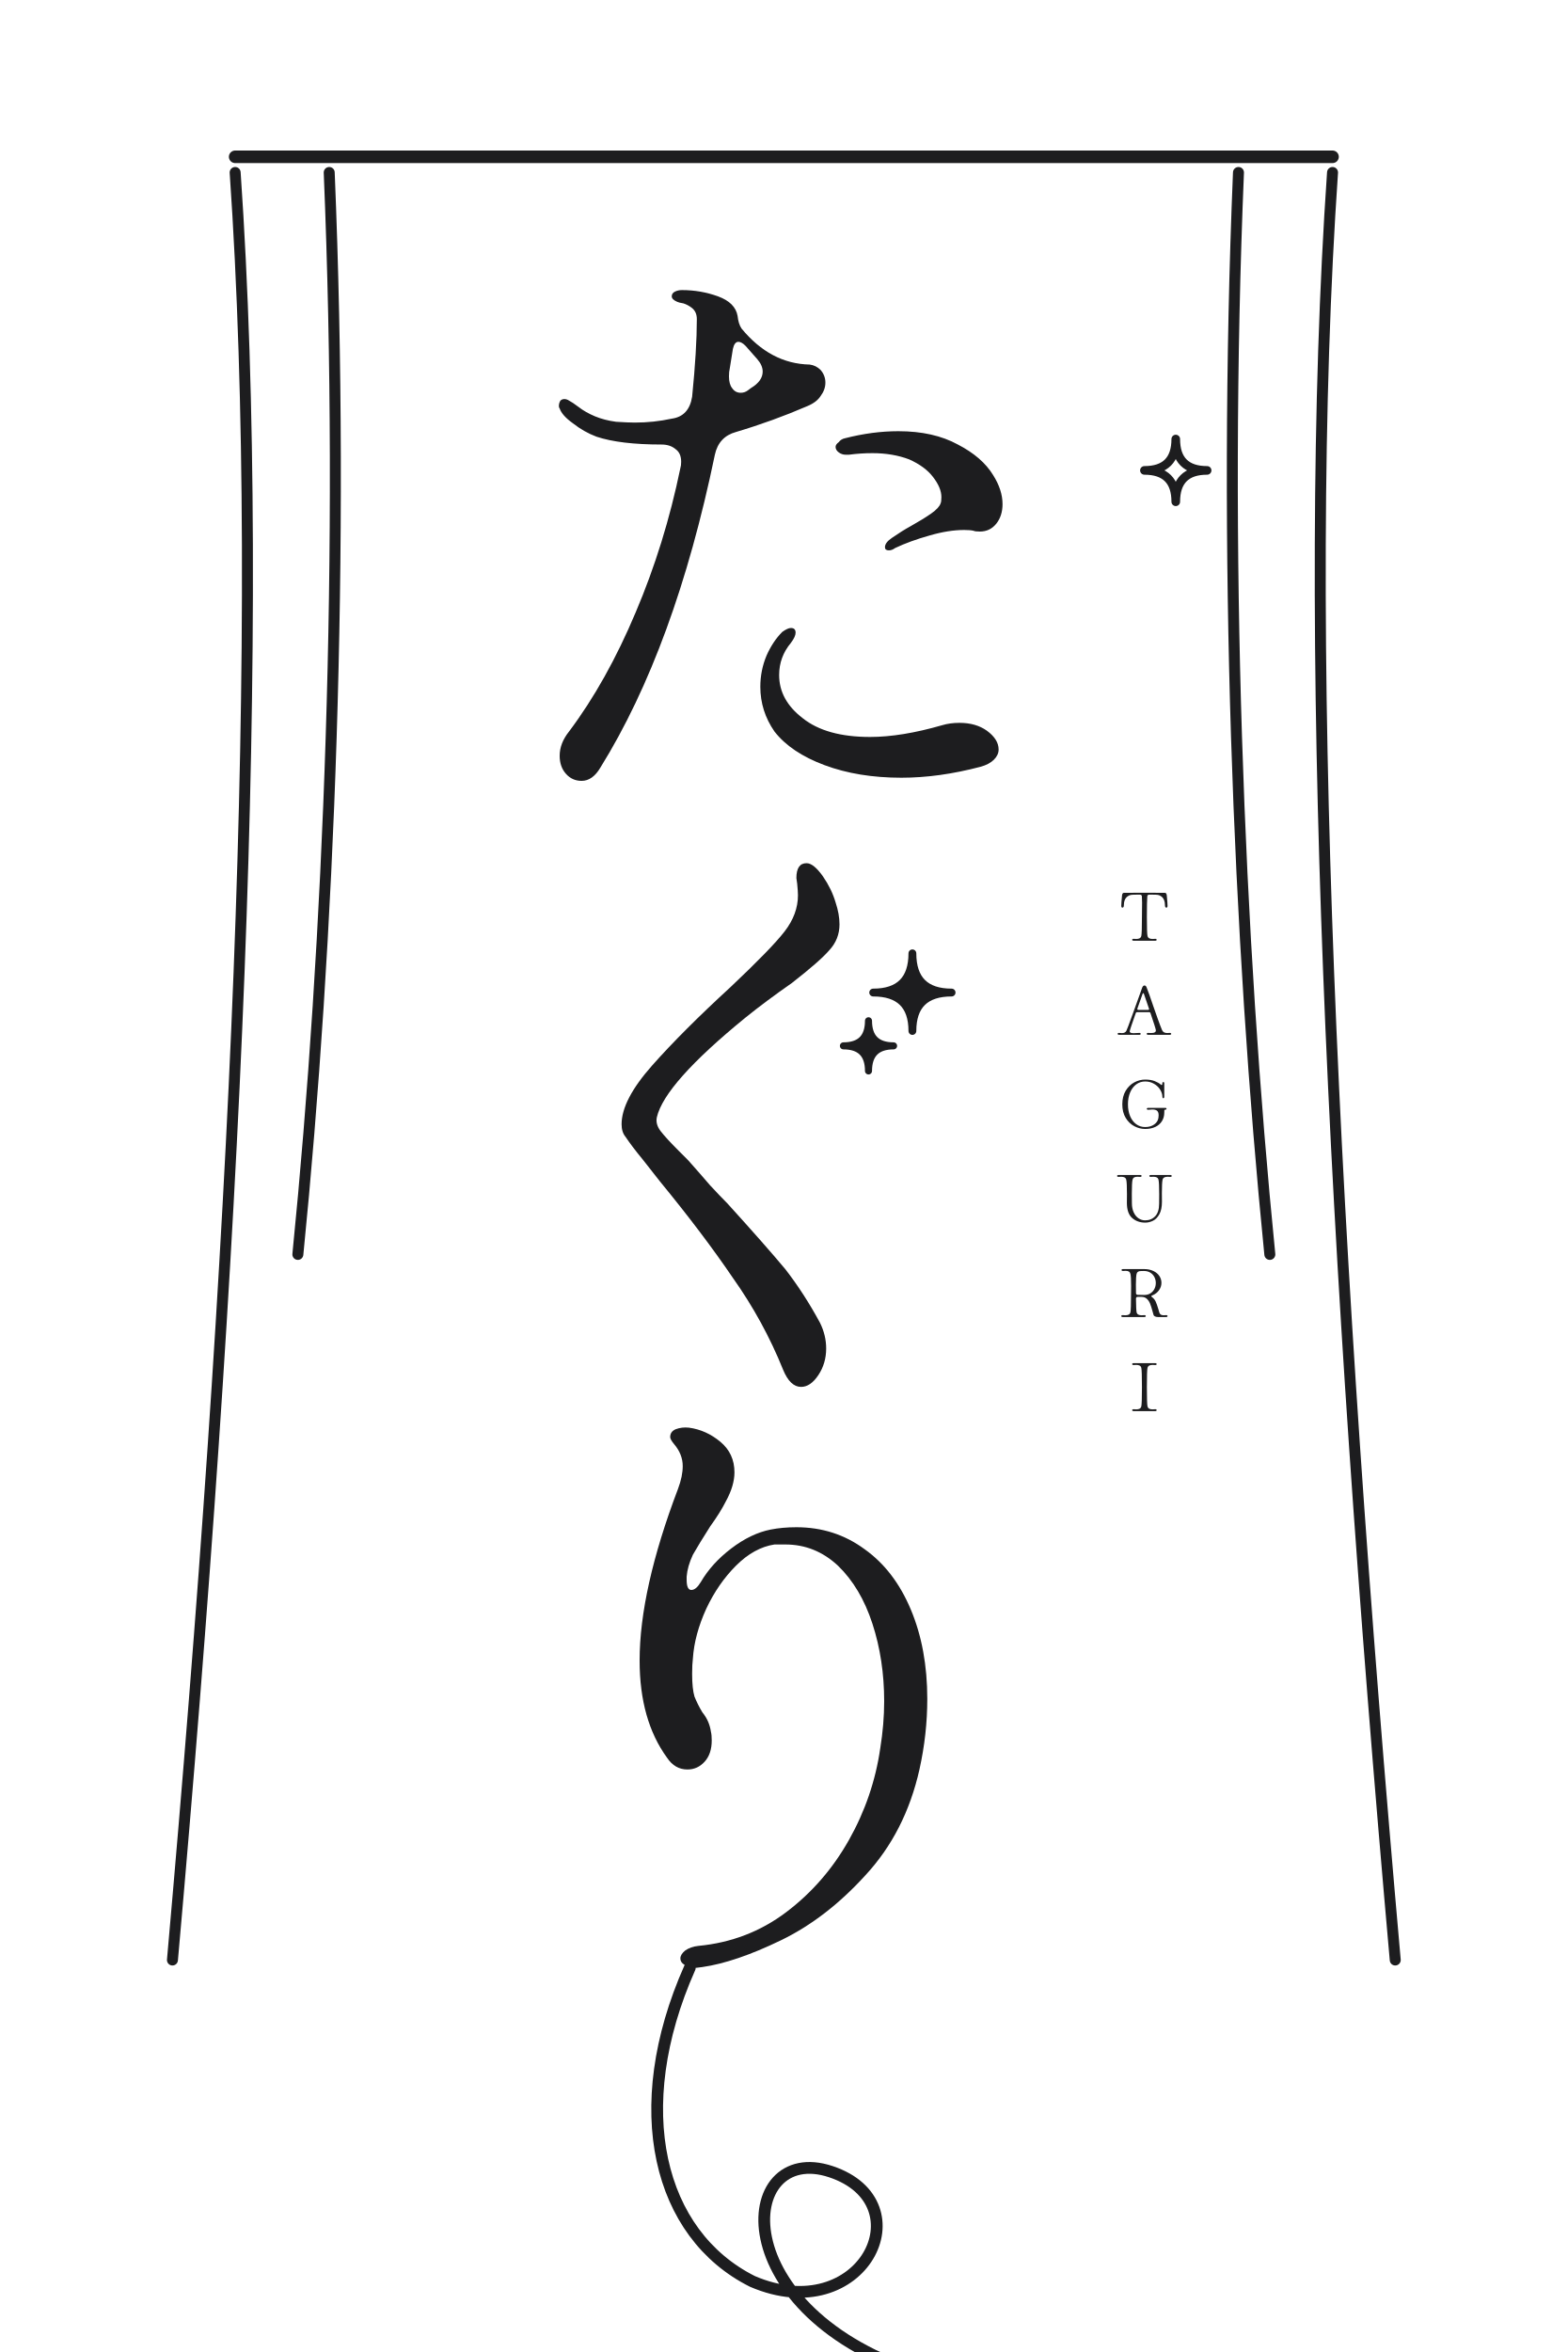
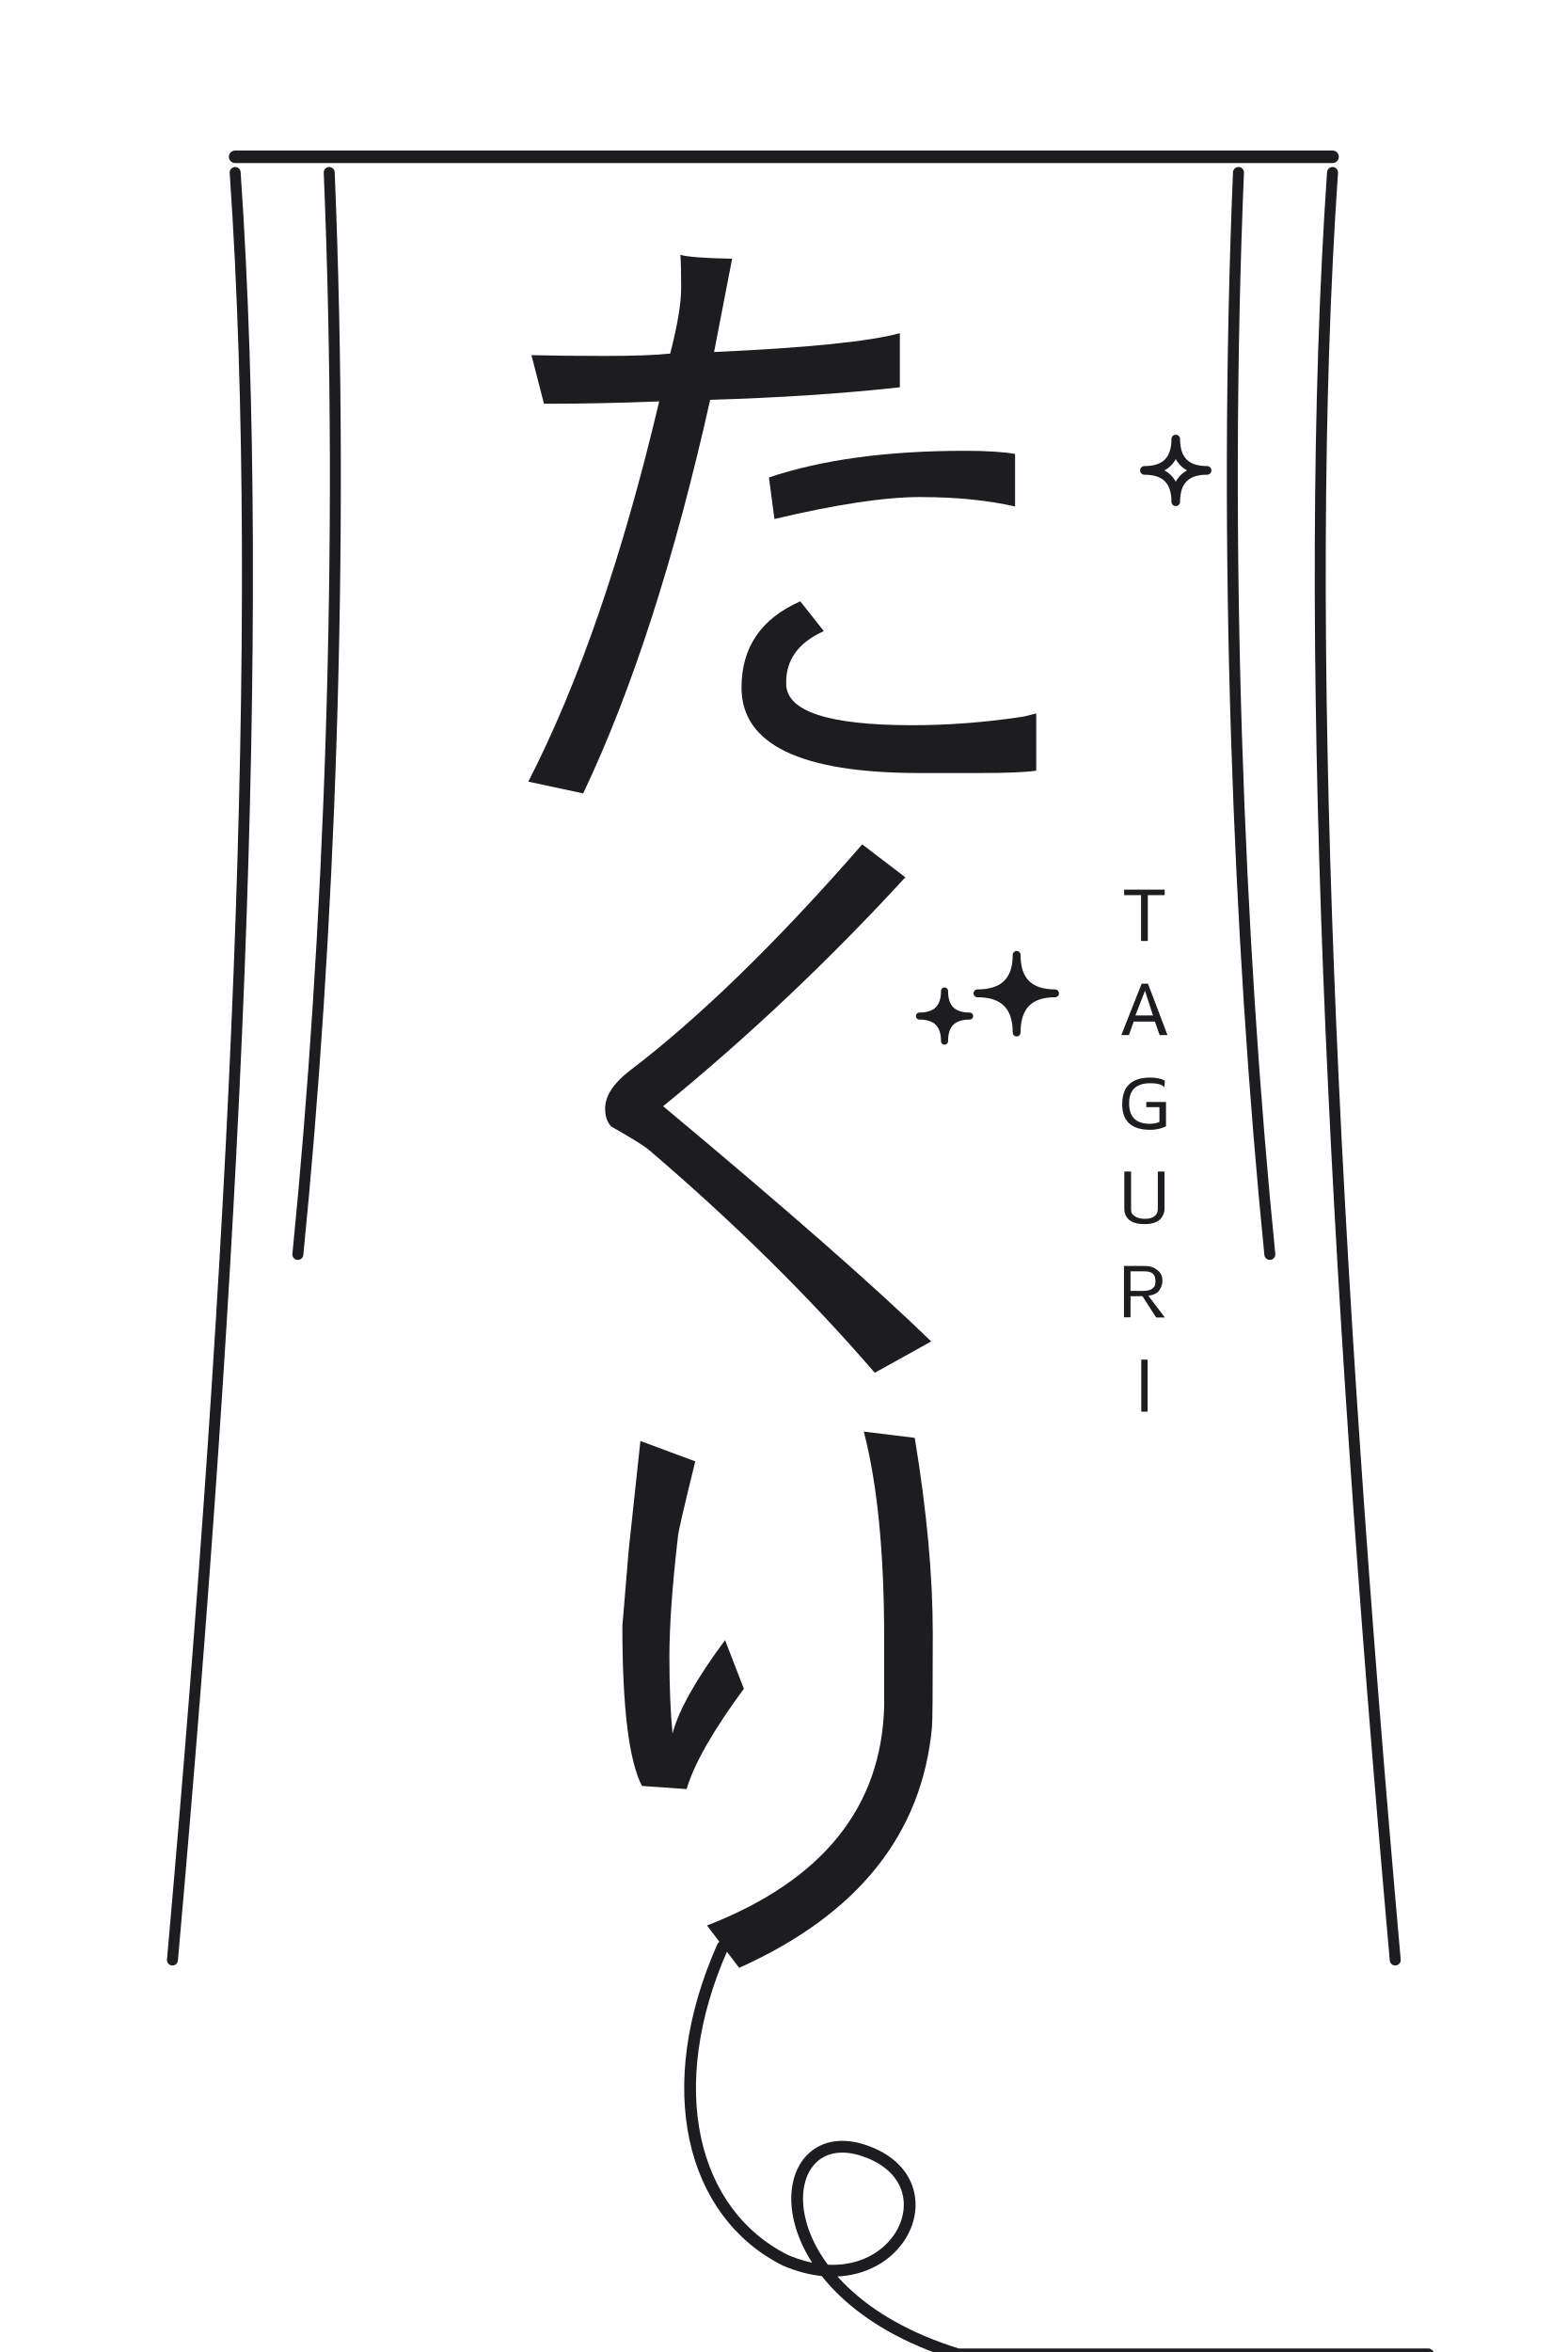
<svg xmlns="http://www.w3.org/2000/svg" viewBox="0 0 200 300" width="200" height="300" role="img" aria-label="たぐり">
-   <path d="M71.3 51.8Q71.3 51.4 71.5 51.1Q71.7 50.9 72 50.9Q72.3 50.9 72.6 51.1Q73 51.3 73.8 51.9Q74.7 52.6 75.9 53.1Q77.1 53.6 78.6 53.8Q80.2 53.9 81 53.9Q83.4 53.9 85.7 53.4Q87.9 53.1 88.3 50.6Q88.9 44.6 88.9 40.7Q88.9 39.8 88.3 39.3Q87.8 38.9 87.2 38.7Q86.6 38.6 86.4 38.5Q85.7 38.2 85.7 37.8Q85.7 37.4 86.1 37.2Q86.5 37 87 37Q89.4 37 91.6 37.8Q93.8 38.6 94.1 40.3Q94.2 41.3 94.6 41.9Q98.3 46.4 103.3 46.5Q104.1 46.6 104.7 47.2Q105.3 47.9 105.3 48.8Q105.3 49.7 104.7 50.5Q104.2 51.3 103 51.8Q98.6 53.7 93.9 55.1Q91.7 55.7 91.2 58Q86.1 82.6 76.6 97.9Q75.6 99.6 74.2 99.6Q73 99.6 72.2 98.7Q71.4 97.8 71.4 96.4Q71.4 94.8 72.6 93.3Q77.4 86.9 81.1 78.1Q84.8 69.4 86.8 59.7Q86.9 59.4 86.9 58.9Q86.9 57.8 86.2 57.3Q85.5 56.7 84.4 56.7Q79.1 56.7 76.1 55.7Q74.5 55.1 73.1 54Q71.7 53 71.4 52.1Q71.3 52 71.3 51.8ZM93.1 47Q93 47.4 93 48Q93 49 93.4 49.5Q93.8 50.1 94.5 50.1Q95 50.1 95.4 49.8L95.8 49.5Q97.3 48.6 97.3 47.4Q97.3 46.6 96.6 45.8L95.1 44.1Q94.6 43.6 94.2 43.6Q93.7 43.6 93.5 44.5ZM114.6 55Q119.1 55 122.2 56.7Q125.3 58.3 126.7 60.6Q127.9 62.5 127.9 64.3Q127.9 65.8 127.1 66.8Q126.3 67.8 125 67.8Q124.4 67.8 124.2 67.7Q123.8 67.6 123 67.6Q121 67.6 118.6 68.3Q116.1 69 114.2 69.9Q113.8 70.2 113.4 70.2Q112.9 70.2 112.9 69.8Q112.9 69.2 113.8 68.6Q115.1 67.7 116.2 67.1Q117.8 66.2 118.8 65.5Q119.8 64.8 120 64.2Q120.1 64 120.1 63.4Q120.1 62.2 119 60.8Q118 59.5 116 58.6Q113.9 57.8 111.3 57.8Q109.8 57.8 108.3 58H107.9Q107.4 58 107 57.7Q106.6 57.4 106.6 57Q106.6 56.7 107 56.4Q107.3 56 107.8 55.9Q111.3 55 114.6 55ZM97 87.6Q97 85.5 97.8 83.6Q98.6 81.8 99.8 80.6Q100.5 80.1 100.9 80.1Q101.5 80.1 101.5 80.7Q101.5 81.2 100.9 82Q99.4 83.8 99.4 86.1Q99.4 89.3 102.4 91.6Q105.4 94 111 94Q115 94 120.2 92.5Q121.2 92.2 122.4 92.2Q124.5 92.2 125.9 93.2Q127.4 94.3 127.4 95.6Q127.4 96.3 126.8 96.9Q126.2 97.5 125.1 97.8Q119.8 99.2 115 99.2Q109.5 99.2 105.2 97.6Q100.9 96 98.8 93.3Q97 90.7 97 87.6Z" fill="#1d1d1f" />
-   <path d="M84.2 150.7Q83.4 149.7 82 147.9Q80.6 146.2 79.8 145Q79.3 144.4 79.3 143.4Q79.3 140.3 83.2 135.9Q87.1 131.5 93.2 125.9Q98.4 121 100.1 118.8Q101.8 116.6 101.8 114.2Q101.8 113.7 101.7 112.7L101.6 112Q101.6 110.1 102.9 110.1Q103.8 110.1 105 111.8Q106.1 113.4 106.6 115.1Q107.1 116.6 107.1 117.9Q107.1 119.8 105.8 121.2Q104.6 122.6 101 125.4Q97.7 127.7 95.1 129.8Q84.8 138.2 83.8 142.5Q83.6 143.4 84.3 144.3Q85 145.2 86.6 146.8L87.8 148Q89.4 149.8 90.6 151.2Q91.9 152.6 92.8 153.5Q97.7 158.9 100.2 161.9Q102.6 165 104.6 168.7Q105.4 170.3 105.4 172Q105.4 173.9 104.4 175.4Q103.4 176.9 102.2 176.9Q100.8 176.9 99.9 174.7Q97.4 168.5 93.5 163Q89.7 157.4 84.2 150.7Z" fill="#1d1d1f" />
-   <path d="M116.4 121.6 Q116.4 126.6 121.4 126.6 Q116.4 126.6 116.4 131.5 Q116.4 126.6 111.4 126.6 Q116.4 126.6 116.4 121.6Z" fill="#1d1d1f" stroke="#1d1d1f" stroke-width="1.0" stroke-linejoin="round" />
-   <path d="M110.8 130.2 Q110.8 133.4 114.0 133.4 Q110.8 133.4 110.8 136.6 Q110.8 133.4 107.6 133.4 Q110.8 133.4 110.8 130.2Z" fill="#1d1d1f" stroke="#1d1d1f" stroke-width="0.9" stroke-linejoin="round" />
-   <path d="M81.6 211.8Q81.6 202.8 86.5 189.9Q87.1 188.3 87.1 187Q87.1 185.5 86 184.2Q85.5 183.6 85.5 183.3Q85.5 182.6 86.2 182.3Q87 182 87.9 182.1Q90.1 182.4 91.9 183.9Q93.7 185.4 93.7 187.8Q93.7 189.5 92.6 191.5Q91.9 192.9 90.6 194.7Q89.2 196.9 88.4 198.3Q87.7 199.8 87.6 201.1V201.5Q87.6 202.8 88.2 202.8Q88.8 202.8 89.4 201.8Q90.8 199.4 93.3 197.5Q95.8 195.6 98.3 195.1Q99.8 194.8 101.6 194.8Q106.5 194.8 110.3 197.6Q114.1 200.3 116.2 205.3Q118.3 210.3 118.3 216.7Q118.3 221.2 117.3 225.7Q115.5 233.7 110.4 239.2Q105.4 244.7 99.6 247.5Q93.8 250.3 89.6 250.9L88.8 251Q87.8 251 87.3 250.6Q86.8 250.3 86.8 249.8Q86.8 249.3 87.4 248.8Q88.1 248.3 89.1 248.2Q95.4 247.6 100.3 243.9Q105.2 240.2 108.3 234.7Q111.4 229.2 112.3 223Q112.8 219.9 112.8 217Q112.8 211.7 111.3 207.1Q109.8 202.5 106.9 199.7Q104 197 100.2 197Q99.3 197 98.8 197Q96.2 197.4 93.9 199.7Q91.6 202 90.1 205.2Q88.6 208.5 88.4 211.5Q88.3 212.3 88.3 213.5Q88.3 215.4 88.6 216.4Q89 217.4 89.6 218.4Q90.5 219.5 90.7 220.9Q90.8 221.3 90.8 222Q90.8 223.7 89.9 224.7Q89 225.7 87.7 225.7Q86.1 225.7 85.1 224.2Q81.6 219.4 81.6 211.8Z" fill="#1d1d1f" />
-   <path d="M88.0 251.0 C80.0 269.0 84.0 285.0 96.0 291.0 C110.0 297.0 118.0 281.0 106.0 277.0 C94.0 273.0 92.0 295.0 118.0 303.0 L178.0 303.0" fill="none" stroke="#1d1d1f" stroke-width="1.5" stroke-linecap="round" stroke-linejoin="round" />
+   <path d="M132.2 98.3V91L130.6 91.4Q123.4 92.5 116.4 92.5Q100.3 92.5 100.3 87.2Q100.2 82.7 105.1 80.5L102.1 76.7Q94.6 80 94.6 87.7Q94.6 98.6 117.3 98.6Q119.9 98.6 125 98.6Q130.2 98.6 132.2 98.3ZM129.5 64.6V57.9Q127.2 57.5 123.1 57.5Q108.2 57.5 98.1 60.9L98.8 66.2Q110.6 63.4 117.4 63.4Q124.2 63.4 129.5 64.6ZM67.4 99.7 74.4 101.2Q83.8 81.4 90.6 51Q103.9 50.6 114.8 49.4V42.5Q108.9 44.1 91.1 44.9L93.4 33Q88.1 32.9 86.8 32.5Q86.9 33.8 86.9 36.7Q86.9 39.7 85.5 45.1Q82.7 45.4 77.2 45.4Q71.7 45.4 67.8 45.3L69.4 51.5Q76.6 51.5 84.1 51.2Q77.1 80.8 67.4 99.7Z" fill="#1d1d1f" />
+   <path d="M111.6 175.1 118.8 171.1Q108.1 160.7 84.6 141.1Q100.9 127.8 115.5 111.9L110 107.7Q93.7 126.4 80.3 136.6Q77.2 139 77.2 141.4Q77.2 142.9 78 143.7Q81.7 145.8 82.7 146.6Q99 160.5 111.6 175.1Z" fill="#1d1d1f" />
+   <path d="M129.7 121.8 Q129.7 126.7 134.6 126.7 Q129.7 126.7 129.7 131.7 Q129.7 126.7 124.7 126.7 Q129.7 126.7 129.7 121.8Z" fill="#1d1d1f" stroke="#1d1d1f" stroke-width="1.0" stroke-linejoin="round" />
+   <path d="M120.5 126.4 Q120.5 129.6 123.7 129.6 Q120.5 129.6 120.5 132.8 Q120.5 129.6 117.3 129.6 Q120.5 129.6 120.5 126.4Z" fill="#1d1d1f" stroke="#1d1d1f" stroke-width="0.9" stroke-linejoin="round" />
+   <path d="M92.5 209.2Q87 216.6 85.8 221.1Q85.4 217 85.4 211.3Q85.4 205.4 86.5 195.9Q86.6 194.9 88.7 186.4L81.7 183.8L80.2 197.8Q79.4 207.3 79.4 207.4Q79.4 223 81.9 227.8L87.6 228.2Q89 223.4 94.9 215.4ZM116.7 183.4 110.2 182.6Q112.8 192.6 112.8 209V217.6Q112.3 237 90.2 245.6L94.3 251Q117 240.8 118.9 220.3Q119 219.4 119 208.4Q119 197.3 116.7 183.4Z" fill="#1d1d1f" />
+   <path d="M92.2 248.3 C84.2 266.3 88.2 282.3 100.2 288.3 C114.2 294.3 122.2 278.3 110.2 274.3 C98.2 270.3 96.2 292.3 122.2 300.3 L182.2 300.3" fill="none" stroke="#1d1d1f" stroke-width="1.5" stroke-linecap="round" stroke-linejoin="round" />
  <path d="M30 20 L170 20" fill="none" stroke="#1d1d1f" stroke-width="1.6" stroke-linecap="round" stroke-linejoin="round" />
  <path d="M30 22 C34 80 30 160 22 250 M42 22 C44 70 42 120 38 160" fill="none" stroke="#1d1d1f" stroke-width="1.4" stroke-linecap="round" stroke-linejoin="round" />
  <path d="M170 22 C166 80 170 160 178 250 M158 22 C156 70 158 120 162 160" fill="none" stroke="#1d1d1f" stroke-width="1.4" stroke-linecap="round" stroke-linejoin="round" />
-   <path d="M144.434 119.865Q144.434 119.811 144.493 119.775Q144.551 119.739 144.641 119.748Q144.857 119.766 144.956 119.766Q145.226 119.766 145.388 119.68Q145.55 119.595 145.604 119.388Q145.685 119.064 145.685 116.931L145.694 115.986Q145.703 115.689 145.703 115.131Q145.703 114.609 145.676 114.312Q145.649 114.114 145.424 114.114H145.055Q144.515 114.114 144.299 114.145Q144.083 114.177 143.885 114.312Q143.372 114.645 143.372 115.536Q143.372 115.644 143.318 115.707Q143.264 115.77 143.192 115.77Q143.129 115.77 143.089 115.712Q143.048 115.653 143.048 115.554Q143.048 115.221 143.147 114.204Q143.183 113.88 143.39 113.88L146.0 113.871L148.61 113.88Q148.817 113.88 148.853 114.204Q148.952 115.221 148.952 115.554Q148.952 115.653 148.911 115.712Q148.871 115.77 148.808 115.77Q148.736 115.77 148.682 115.707Q148.628 115.644 148.628 115.536Q148.628 114.645 148.115 114.312Q147.917 114.177 147.714 114.145Q147.512 114.114 146.99 114.114H146.621Q146.387 114.114 146.369 114.321Q146.315 114.924 146.315 116.931Q146.315 119.064 146.396 119.388Q146.45 119.595 146.612 119.68Q146.774 119.766 147.044 119.766Q147.143 119.766 147.359 119.748H147.395Q147.476 119.748 147.521 119.784Q147.566 119.82 147.566 119.874Q147.566 119.919 147.517 119.955Q147.467 119.991 147.377 119.991H146.0H144.623Q144.533 119.991 144.483 119.955Q144.434 119.919 144.434 119.865ZM142.769 131.991Q142.679 131.991 142.63 131.955Q142.58 131.919 142.58 131.865Q142.58 131.811 142.634 131.775Q142.688 131.739 142.787 131.748Q143.084 131.775 143.129 131.775Q143.543 131.775 143.696 131.487Q143.795 131.307 144.501 129.354Q145.208 127.401 145.37 126.942L145.721 125.961Q145.838 125.7 146.0 125.7Q146.09 125.7 146.157 125.75Q146.225 125.799 146.279 125.943Q146.558 126.627 147.143 128.364Q147.26 128.697 147.642 129.781Q148.025 130.866 148.25 131.388Q148.34 131.595 148.507 131.68Q148.673 131.766 148.925 131.766Q149.015 131.766 149.213 131.748H149.249Q149.33 131.748 149.375 131.784Q149.42 131.82 149.42 131.874Q149.42 131.919 149.37 131.955Q149.321 131.991 149.231 131.991H146.477Q146.387 131.991 146.337 131.955Q146.288 131.919 146.288 131.865Q146.288 131.811 146.346 131.775Q146.405 131.739 146.495 131.748Q146.729 131.766 146.846 131.766Q147.503 131.766 147.458 131.388Q147.431 131.154 146.774 129.219Q146.738 129.102 146.621 129.102H145.055Q144.947 129.102 144.902 129.21Q144.137 131.361 144.128 131.532Q144.119 131.667 144.24 131.726Q144.362 131.784 144.641 131.784Q144.956 131.784 145.325 131.748H145.352Q145.433 131.748 145.482 131.784Q145.532 131.82 145.532 131.874Q145.532 131.919 145.482 131.955Q145.433 131.991 145.343 131.991ZM145.1 128.652Q145.091 128.679 145.091 128.715Q145.091 128.814 145.208 128.814H146.477Q146.549 128.814 146.581 128.769Q146.612 128.724 146.585 128.661L145.937 126.771Q145.91 126.681 145.856 126.681Q145.793 126.681 145.766 126.771ZM143.179 140.859Q143.179 139.842 143.611 139.127Q144.043 138.411 144.713 138.055Q145.383 137.7 146.095 137.7Q146.815 137.7 147.305 137.893Q147.796 138.087 148.093 138.339Q148.156 138.393 148.201 138.393Q148.291 138.393 148.291 138.15Q148.291 138.078 148.327 138.046Q148.363 138.015 148.407 138.015Q148.462 138.015 148.498 138.055Q148.534 138.096 148.534 138.168V139.068V139.878Q148.534 139.977 148.498 140.031Q148.462 140.085 148.407 140.085Q148.363 140.085 148.327 140.031Q148.291 139.977 148.291 139.878Q148.291 139.455 148.016 139Q147.742 138.546 147.238 138.245Q146.734 137.943 146.095 137.943Q145.456 137.943 144.956 138.312Q144.457 138.681 144.178 139.343Q143.899 140.004 143.899 140.859Q143.899 141.714 144.178 142.371Q144.457 143.028 144.956 143.392Q145.456 143.757 146.095 143.757Q146.787 143.757 147.251 143.424Q147.715 143.091 147.787 142.587Q147.814 142.398 147.814 142.254Q147.814 141.849 147.62 141.683Q147.427 141.516 147.004 141.516Q146.869 141.516 146.508 141.552H146.472Q146.392 141.552 146.346 141.516Q146.302 141.48 146.302 141.426Q146.302 141.381 146.351 141.345Q146.4 141.309 146.49 141.309H148.668Q148.74 141.309 148.781 141.341Q148.822 141.372 148.822 141.417Q148.822 141.471 148.768 141.512Q148.714 141.552 148.615 141.552Q148.552 141.552 148.543 141.606Q148.534 141.66 148.534 141.912Q148.534 142.533 148.232 143.01Q147.93 143.487 147.382 143.743Q146.833 144.0 146.095 144.0Q145.383 144.0 144.713 143.649Q144.043 143.298 143.611 142.587Q143.179 141.876 143.179 140.859ZM143.764 153.417 143.773 152.292Q143.773 150.852 143.683 150.474Q143.629 150.267 143.466 150.181Q143.305 150.096 143.035 150.096Q142.936 150.096 142.72 150.114H142.693Q142.612 150.114 142.562 150.082Q142.513 150.051 142.513 149.997Q142.513 149.943 142.562 149.907Q142.612 149.871 142.702 149.871H144.079H145.456Q145.546 149.871 145.595 149.907Q145.645 149.943 145.645 149.988Q145.645 150.042 145.6 150.078Q145.555 150.114 145.474 150.114L145.105 150.096Q144.844 150.096 144.691 150.181Q144.538 150.267 144.484 150.474Q144.394 150.852 144.394 152.274L144.403 153.453Q144.403 154.146 144.637 154.645Q144.871 155.145 145.258 155.401Q145.645 155.658 146.085 155.658Q146.877 155.658 147.377 155.131Q147.877 154.605 147.877 153.543L147.886 152.328Q147.886 150.852 147.796 150.474Q147.742 150.267 147.579 150.181Q147.418 150.096 147.148 150.096L146.797 150.114Q146.716 150.114 146.671 150.078Q146.626 150.042 146.626 149.988Q146.626 149.943 146.675 149.907Q146.725 149.871 146.815 149.871H149.299Q149.389 149.871 149.438 149.907Q149.488 149.943 149.488 149.997Q149.488 150.051 149.438 150.082Q149.389 150.114 149.308 150.114Q149.218 150.114 149.132 150.105Q149.047 150.096 148.966 150.096Q148.696 150.096 148.534 150.181Q148.371 150.267 148.317 150.474Q148.228 150.852 148.228 152.202L148.237 153.273Q148.237 154.281 147.908 154.875Q147.579 155.469 147.098 155.707Q146.617 155.946 146.103 155.946Q145.114 155.946 144.439 155.361Q143.764 154.776 143.764 153.417ZM143.043 167.865Q143.043 167.811 143.102 167.775Q143.16 167.739 143.25 167.748Q143.466 167.766 143.565 167.766Q143.835 167.766 143.998 167.68Q144.159 167.595 144.213 167.388Q144.294 167.064 144.294 164.931L144.303 164.004Q144.303 162.825 144.213 162.474Q144.159 162.267 144.006 162.181Q143.853 162.096 143.601 162.096Q143.502 162.096 143.286 162.114H143.25Q143.169 162.114 143.125 162.078Q143.079 162.042 143.079 161.988Q143.079 161.943 143.129 161.907Q143.178 161.871 143.268 161.871H145.932Q146.643 161.871 147.152 162.119Q147.66 162.366 147.917 162.767Q148.173 163.167 148.173 163.626Q148.173 164.121 147.868 164.562Q147.561 165.003 146.994 165.237Q146.877 165.273 146.877 165.336Q146.877 165.381 146.968 165.444Q147.282 165.678 147.445 166.034Q147.606 166.389 147.795 167.037Q147.822 167.154 147.894 167.388Q147.957 167.595 148.092 167.68Q148.227 167.766 148.47 167.766Q148.551 167.766 148.749 167.748H148.785Q148.866 167.748 148.911 167.784Q148.956 167.82 148.956 167.874Q148.956 167.919 148.907 167.955Q148.857 167.991 148.767 167.991H147.75Q147.525 167.991 147.363 167.919Q147.201 167.847 147.165 167.721L147.03 167.235Q146.868 166.632 146.724 166.276Q146.581 165.921 146.315 165.669Q146.049 165.417 145.626 165.417H145.149Q144.924 165.417 144.924 165.651Q144.942 167.1 145.005 167.388Q145.059 167.595 145.221 167.68Q145.383 167.766 145.653 167.766Q145.752 167.766 145.968 167.748H146.004Q146.085 167.748 146.13 167.784Q146.175 167.82 146.175 167.874Q146.175 167.919 146.126 167.955Q146.076 167.991 145.986 167.991H143.232Q143.142 167.991 143.093 167.955Q143.043 167.919 143.043 167.865ZM144.924 164.922Q144.924 165.138 145.14 165.156Q145.626 165.174 145.977 165.174Q146.445 165.174 146.778 164.958Q147.111 164.742 147.282 164.391Q147.453 164.04 147.453 163.644Q147.453 163.248 147.278 162.897Q147.102 162.546 146.76 162.33Q146.418 162.114 145.932 162.114Q145.599 162.114 145.451 162.127Q145.302 162.141 145.176 162.218Q145.05 162.294 145.005 162.474Q144.915 162.834 144.915 163.842L144.924 164.661ZM144.434 179.865Q144.434 179.811 144.493 179.775Q144.551 179.739 144.641 179.748Q144.857 179.766 144.956 179.766Q145.226 179.766 145.388 179.68Q145.55 179.595 145.604 179.388Q145.685 179.064 145.685 176.931Q145.685 174.798 145.604 174.474Q145.55 174.267 145.388 174.181Q145.226 174.096 144.956 174.096Q144.857 174.096 144.641 174.114H144.605Q144.524 174.114 144.479 174.078Q144.434 174.042 144.434 173.988Q144.434 173.943 144.483 173.907Q144.533 173.871 144.623 173.871H146.0H147.377Q147.467 173.871 147.517 173.907Q147.566 173.943 147.566 173.997Q147.566 174.051 147.507 174.087Q147.449 174.123 147.359 174.114Q147.143 174.096 147.044 174.096Q146.774 174.096 146.612 174.181Q146.45 174.267 146.396 174.474Q146.315 174.798 146.315 176.931Q146.315 179.064 146.396 179.388Q146.45 179.595 146.612 179.68Q146.774 179.766 147.044 179.766Q147.143 179.766 147.359 179.748H147.395Q147.476 179.748 147.521 179.784Q147.566 179.82 147.566 179.874Q147.566 179.919 147.517 179.955Q147.467 179.991 147.377 179.991H146.0H144.623Q144.533 179.991 144.483 179.955Q144.434 179.919 144.434 179.865Z" fill="#1d1d1f" />
+   <path d="M143.412 114.177H145.572V120.027H146.436V114.177H148.588V113.475H143.412ZM147.337 130.308 147.948 132.027H148.947L146.454 125.475H145.644L143.053 132.027H144.024L144.636 130.308ZM146.076 126.375 147.094 129.516H144.852ZM148.754 143.667V140.562H146.243V141.219H147.917V143.109Q147.341 143.343 146.72 143.343Q144.047 143.343 144.047 140.733Q144.047 138.168 146.747 138.168Q148.187 138.168 148.529 138.699L148.619 137.862Q147.935 137.448 146.747 137.448Q143.183 137.448 143.165 140.823Q143.165 144.108 146.729 144.108Q147.755 144.108 148.565 143.748ZM148.277 155.181Q148.565 154.704 148.565 154.209V149.43H147.71V154.173Q147.71 154.596 147.539 154.848Q147.134 155.46 146.054 155.46Q144.965 155.46 144.434 154.821Q144.299 154.659 144.299 154.2V149.43H143.435V154.191Q143.435 154.767 143.723 155.217Q144.326 156.135 145.937 156.135H146.036Q147.701 156.135 148.277 155.181ZM148.295 163.338Q148.295 162.672 147.953 162.276Q147.269 161.529 146.225 161.484Q146.144 161.475 145.739 161.475H143.39V168.027H144.227V165.336Q145.577 165.336 145.748 165.327L147.494 168.045H148.61L146.495 165.273Q147.602 165.12 147.935 164.526Q148.295 163.95 148.295 163.428ZM144.227 164.652V162.159H146.0Q146.945 162.159 147.242 162.663Q147.404 162.924 147.404 163.419Q147.404 163.914 147.251 164.121Q146.855 164.652 145.883 164.652ZM146.41 173.421H145.6V180.054H146.41Z" fill="#1d1d1f" />
  <path d="M150.0 56.0 Q150.0 60.0 154.0 60.0 Q150.0 60.0 150.0 64.0 Q150.0 60.0 146.0 60.0 Q150.0 60.0 150.0 56.0Z" fill="none" stroke="#1d1d1f" stroke-width="1.1" stroke-linejoin="round" />
</svg>
